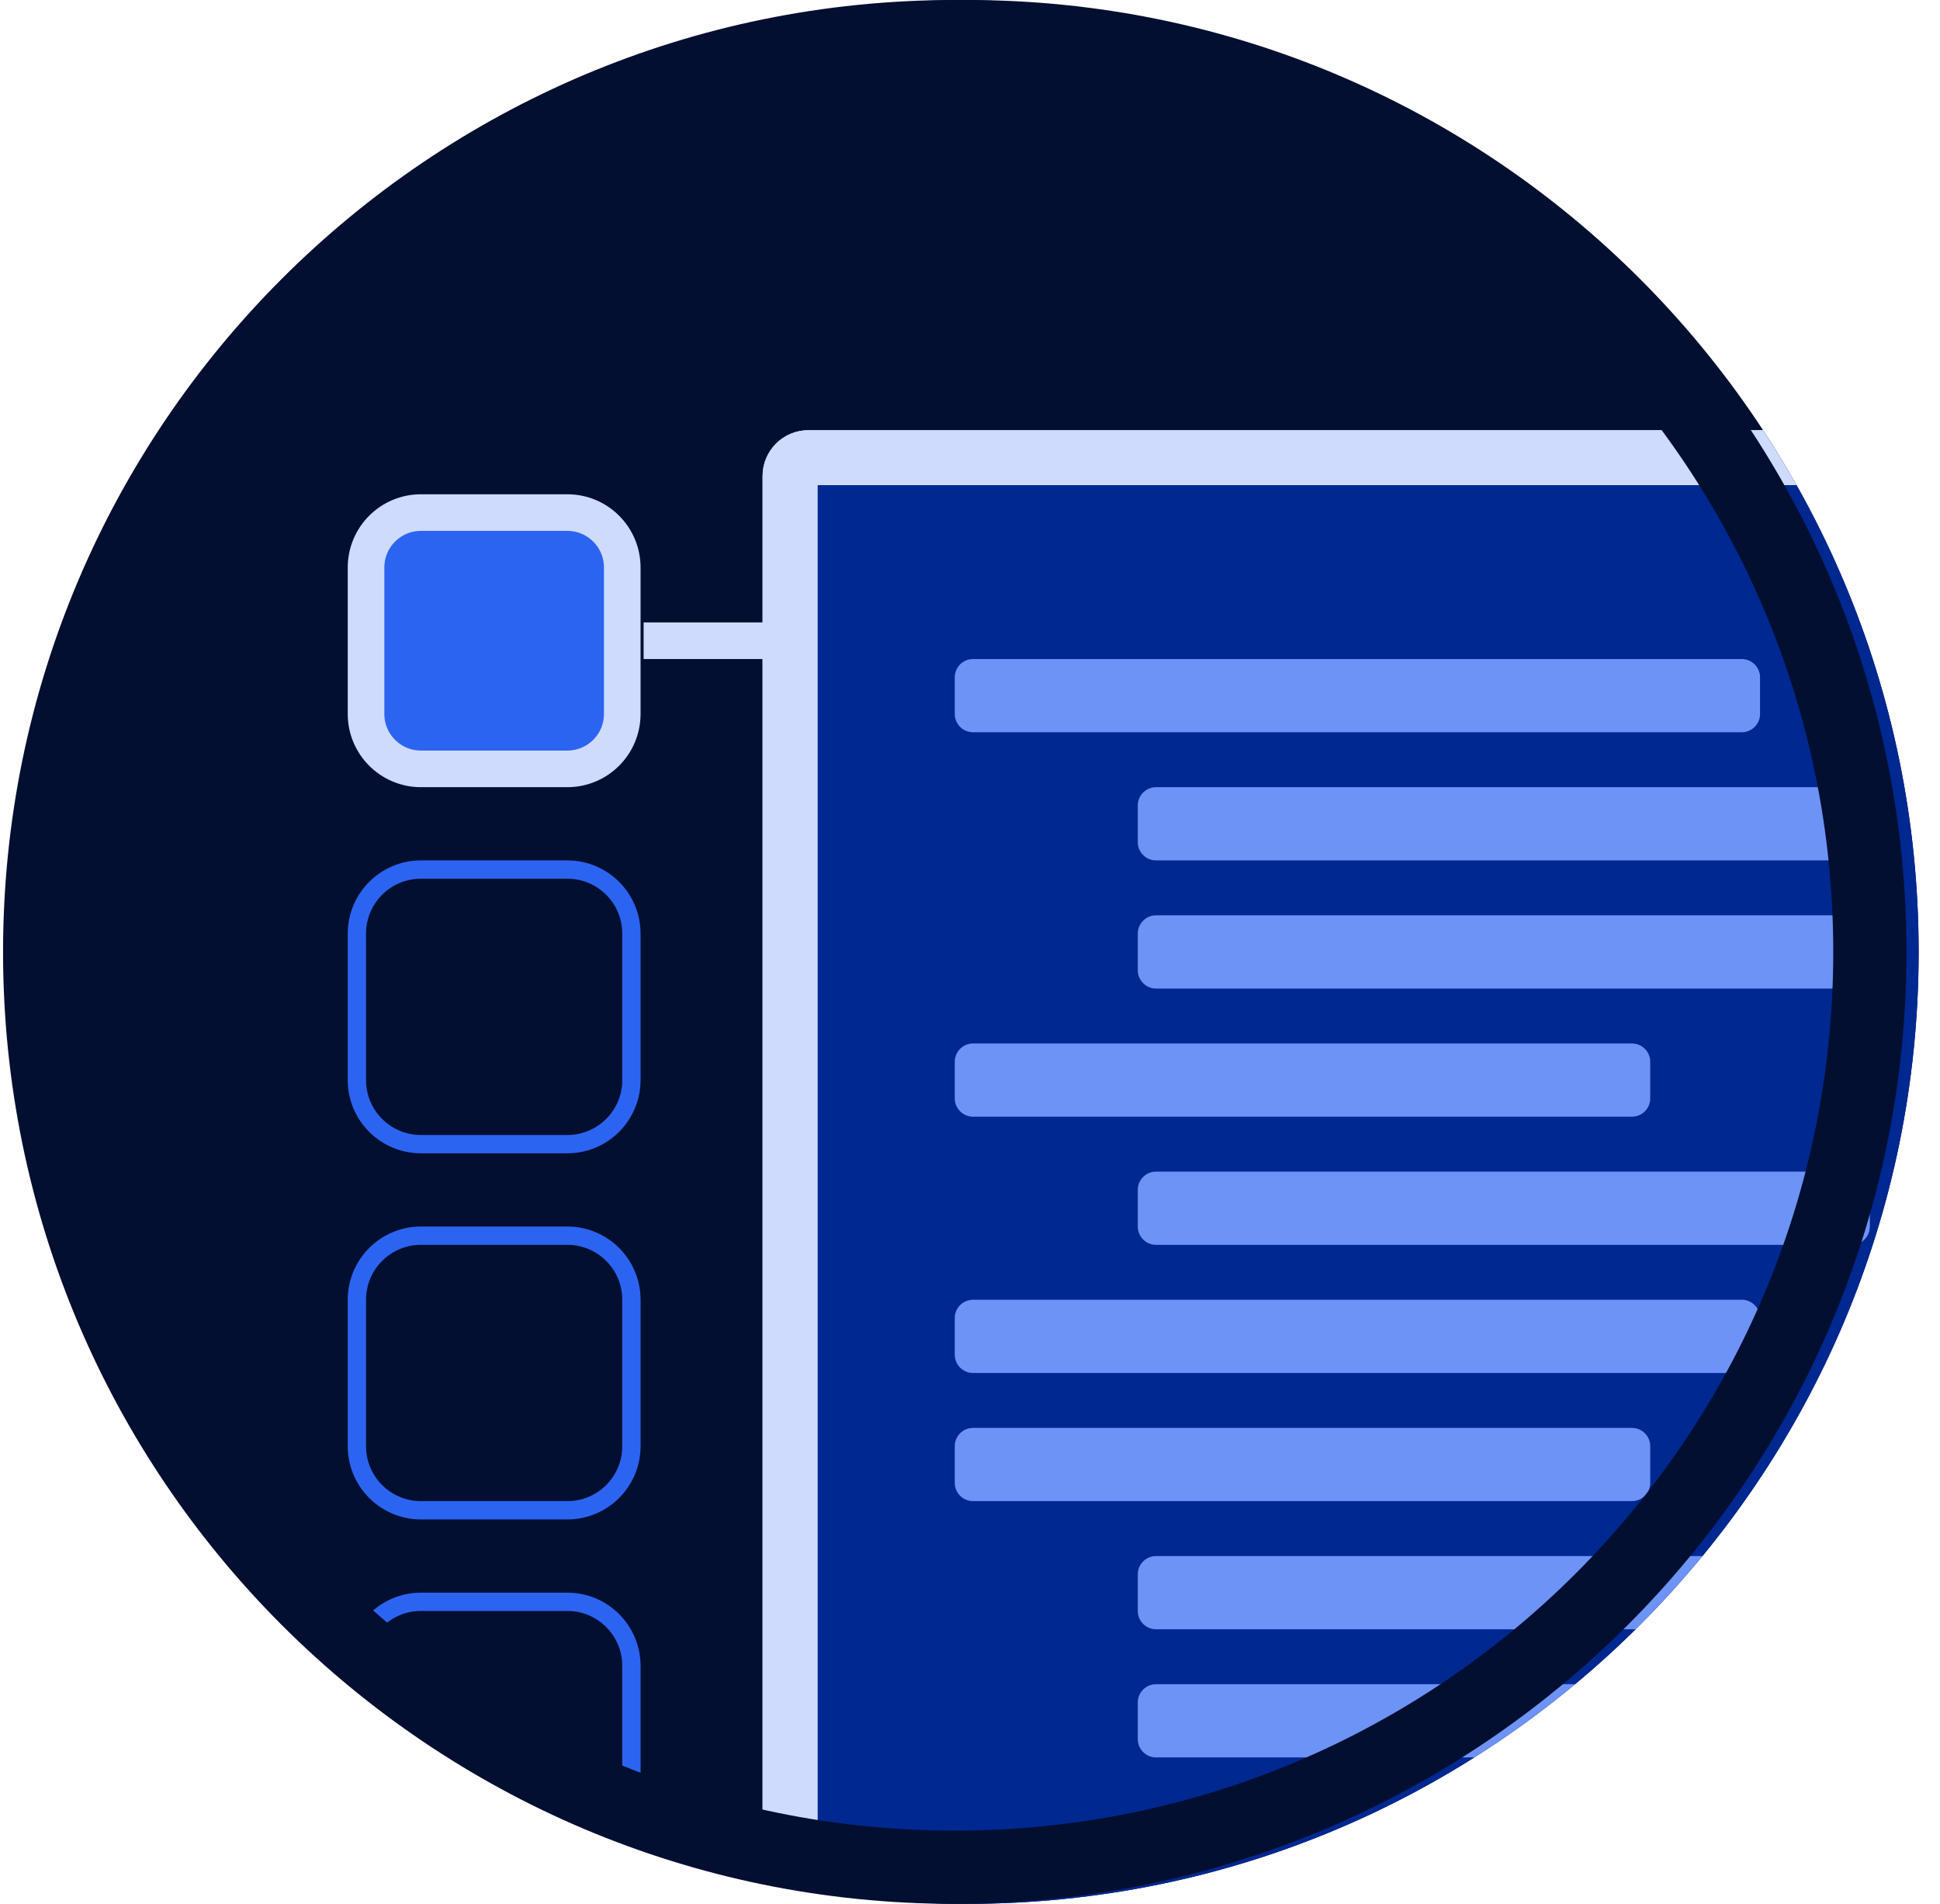
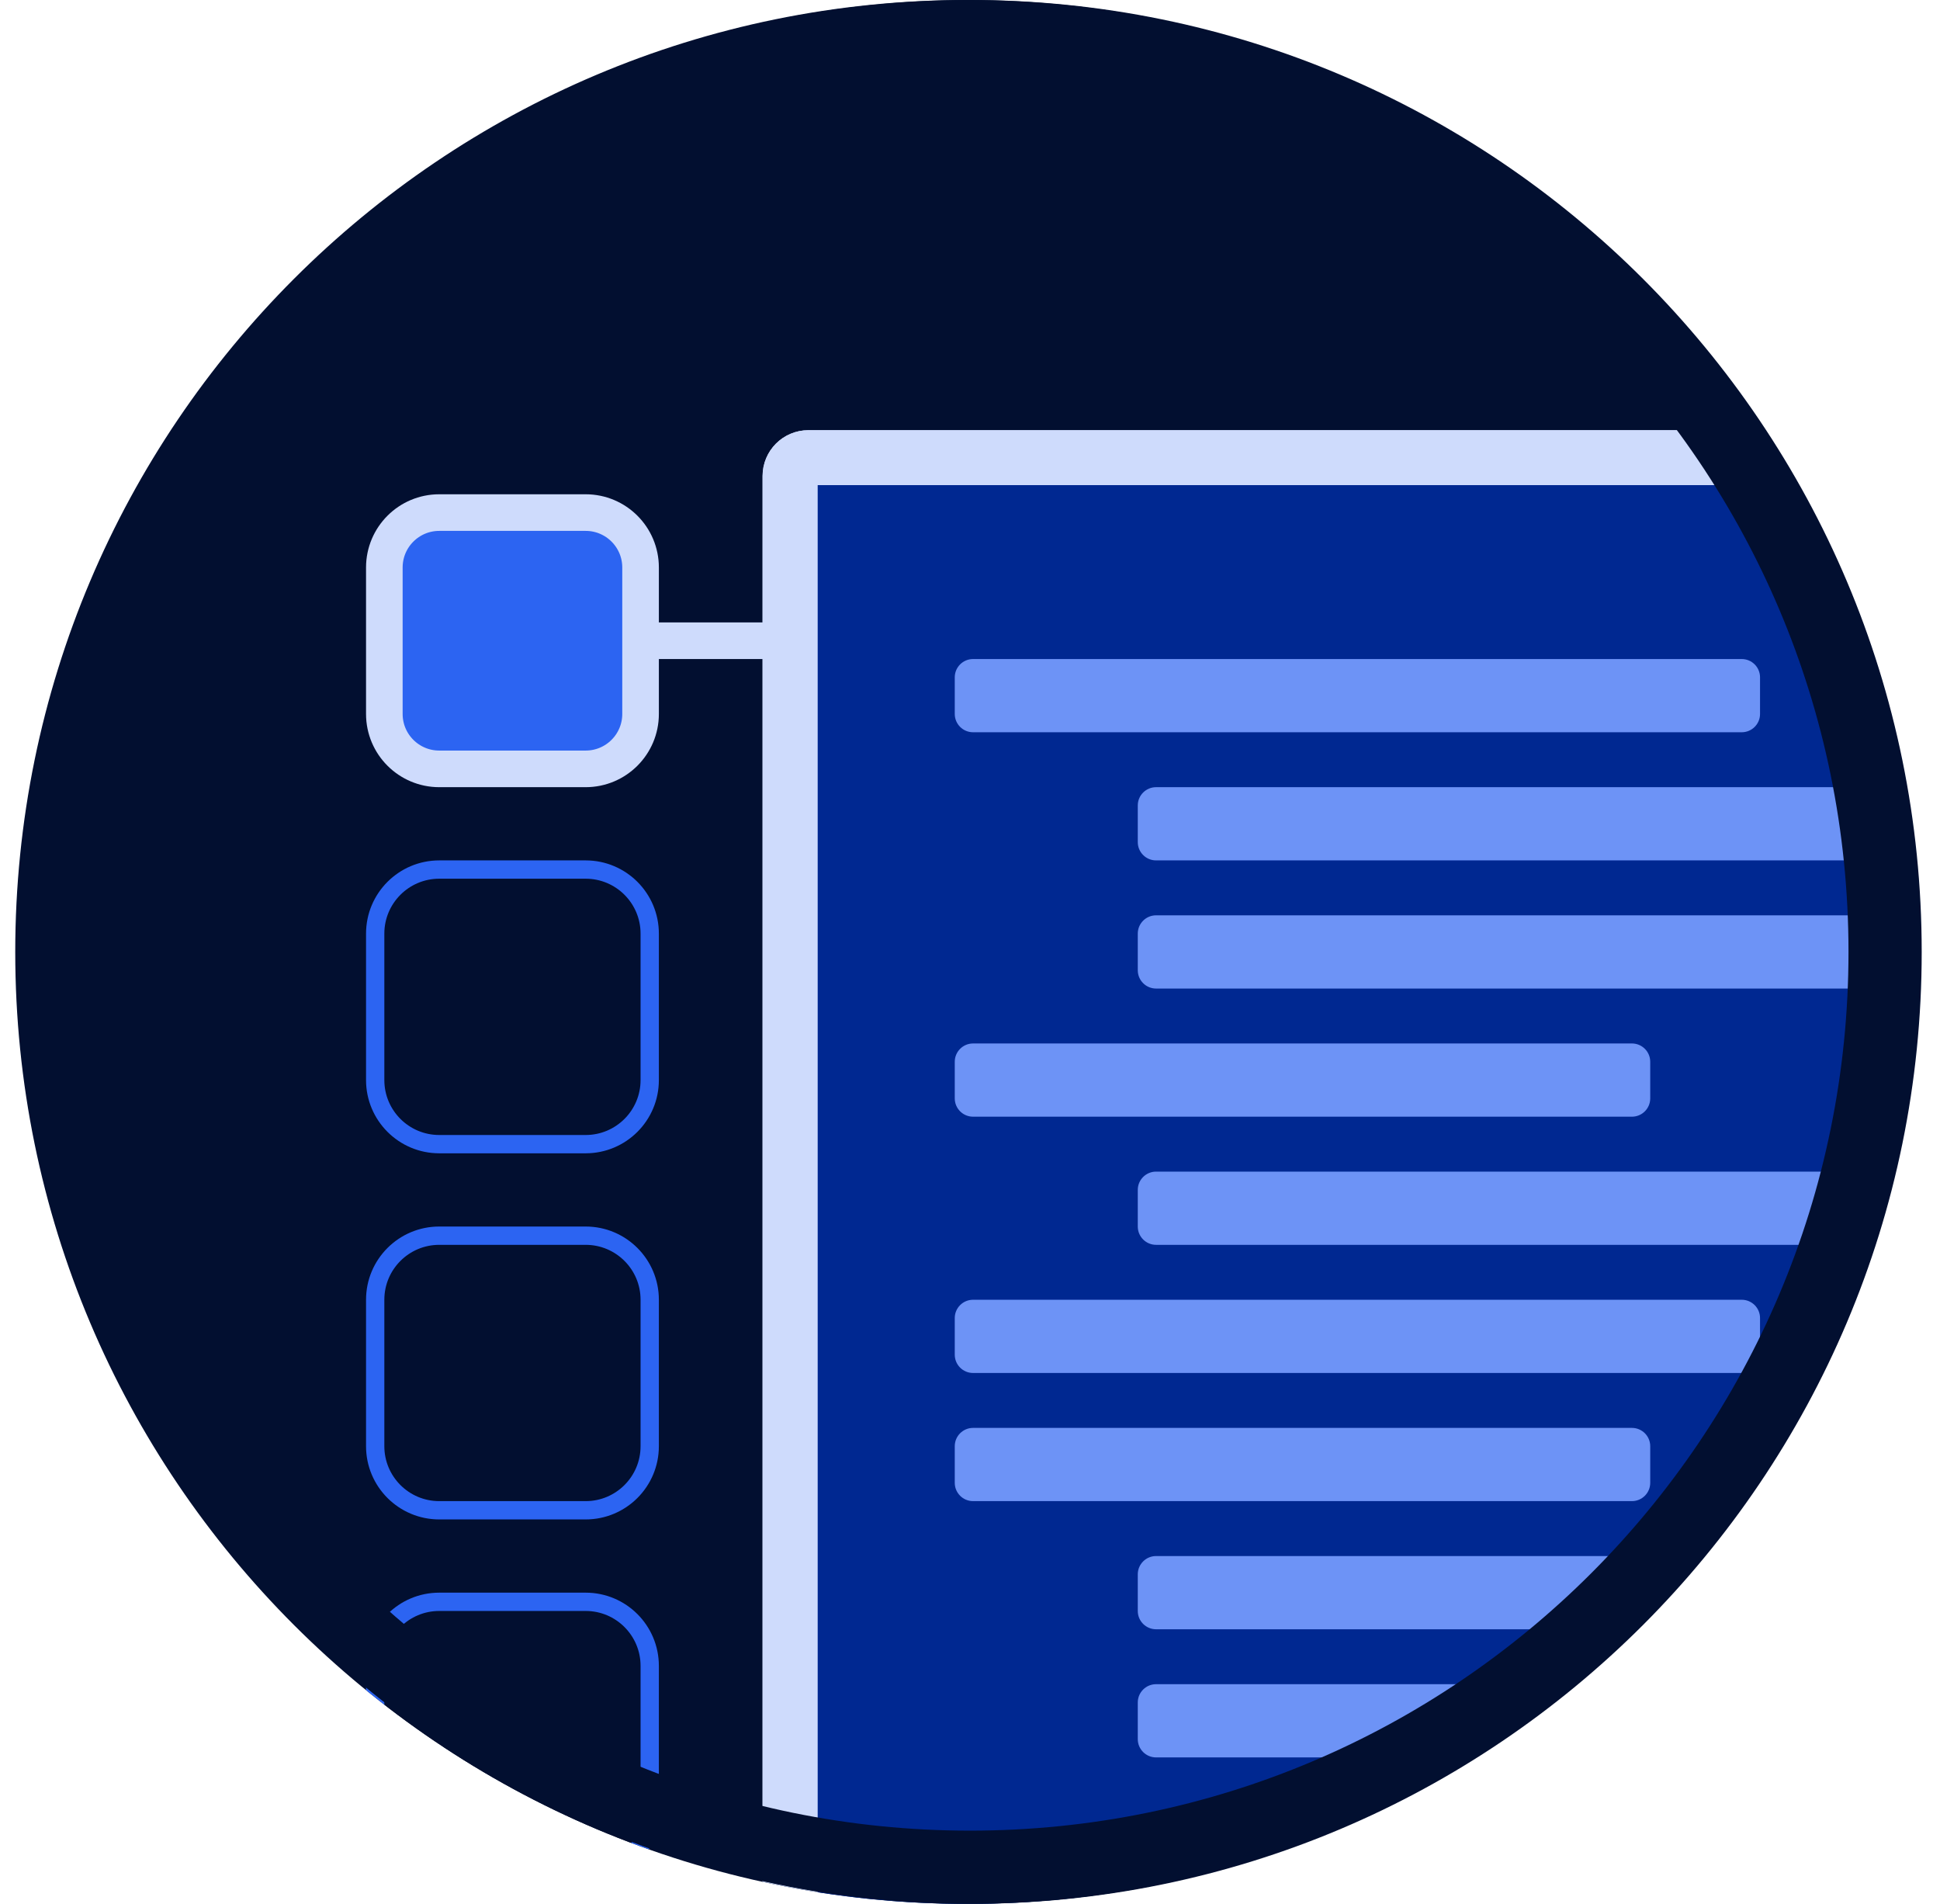
<svg xmlns="http://www.w3.org/2000/svg" width="106" height="104" viewBox="0 0 106 104" fill="none">
  <rect x="2.833" y="2" width="100" height="100" rx="50" fill="#020F30" stroke="#020F30" stroke-width="4" />
  <mask id="mask0_225_9243" style="mask-type:alpha" maskUnits="userSpaceOnUse" x="0" y="0" width="105" height="104">
    <rect x="2.833" y="2" width="100" height="100" rx="50" fill="#002891" stroke="#002891" stroke-width="4" />
  </mask>
  <g mask="url(#mask0_225_9243)">
-     <rect x="19.5" y="47.5" width="15" height="15" rx="3.5" fill="#020F30" stroke="#2C64F2" />
-     <rect x="19.5" y="67.5" width="15" height="15" rx="3.5" fill="#020F30" stroke="#2C64F2" />
-     <rect x="19.5" y="87.5" width="15" height="15" rx="3.5" fill="#020F30" stroke="#2C64F2" />
+     <rect x="20.5" y="47.5" width="15" height="15" rx="3.5" fill="#020F30" stroke="#2C64F2" />
+     <rect x="20.5" y="67.5" width="15" height="15" rx="3.5" fill="#020F30" stroke="#2C64F2" />
+     <rect x="20.5" y="87.5" width="15" height="15" rx="3.5" fill="#020F30" stroke="#2C64F2" />
    <rect x="43.167" y="25" width="78" height="107" rx="1" fill="#002891" stroke="#CEDBFC" stroke-width="3" stroke-linejoin="round" />
    <rect x="43.167" y="25" width="78" height="107" rx="1" stroke="#CEDBFC" stroke-width="3" stroke-linejoin="round" />
    <rect x="52.167" y="36" width="44" height="4" rx="1" fill="#6D93F6" />
    <rect x="52.167" y="57" width="38" height="4" rx="1" fill="#6D93F6" />
    <rect x="52.167" y="71" width="44" height="4" rx="1" fill="#6D93F6" />
    <rect x="52.167" y="78" width="38" height="4" rx="1" fill="#6D93F6" />
    <rect x="62.167" y="43" width="40" height="4" rx="1" fill="#6D93F6" />
    <rect x="62.167" y="50" width="40" height="4" rx="1" fill="#6D93F6" />
    <rect x="62.167" y="64" width="40" height="4" rx="1" fill="#6D93F6" />
    <rect x="62.167" y="85" width="40" height="4" rx="1" fill="#6D93F6" />
    <rect x="62.167" y="92" width="40" height="4" rx="1" fill="#6D93F6" />
    <line x1="35.167" y1="35" x2="42.167" y2="35" stroke="#CEDBFC" stroke-width="2" />
  </g>
-   <rect x="20" y="28" width="14" height="14" rx="3" fill="#2C64F2" stroke="#CEDBFC" stroke-width="2" />
-   <rect x="2.167" y="2" width="100" height="100" rx="50" stroke="#020F30" stroke-width="4" />
+   <rect x="21" y="28" width="14" height="14" rx="3" fill="#2C64F2" stroke="#CEDBFC" stroke-width="2" />
+   <rect x="3" y="2" width="100" height="100" rx="50" stroke="#020F30" stroke-width="4" />
</svg>
